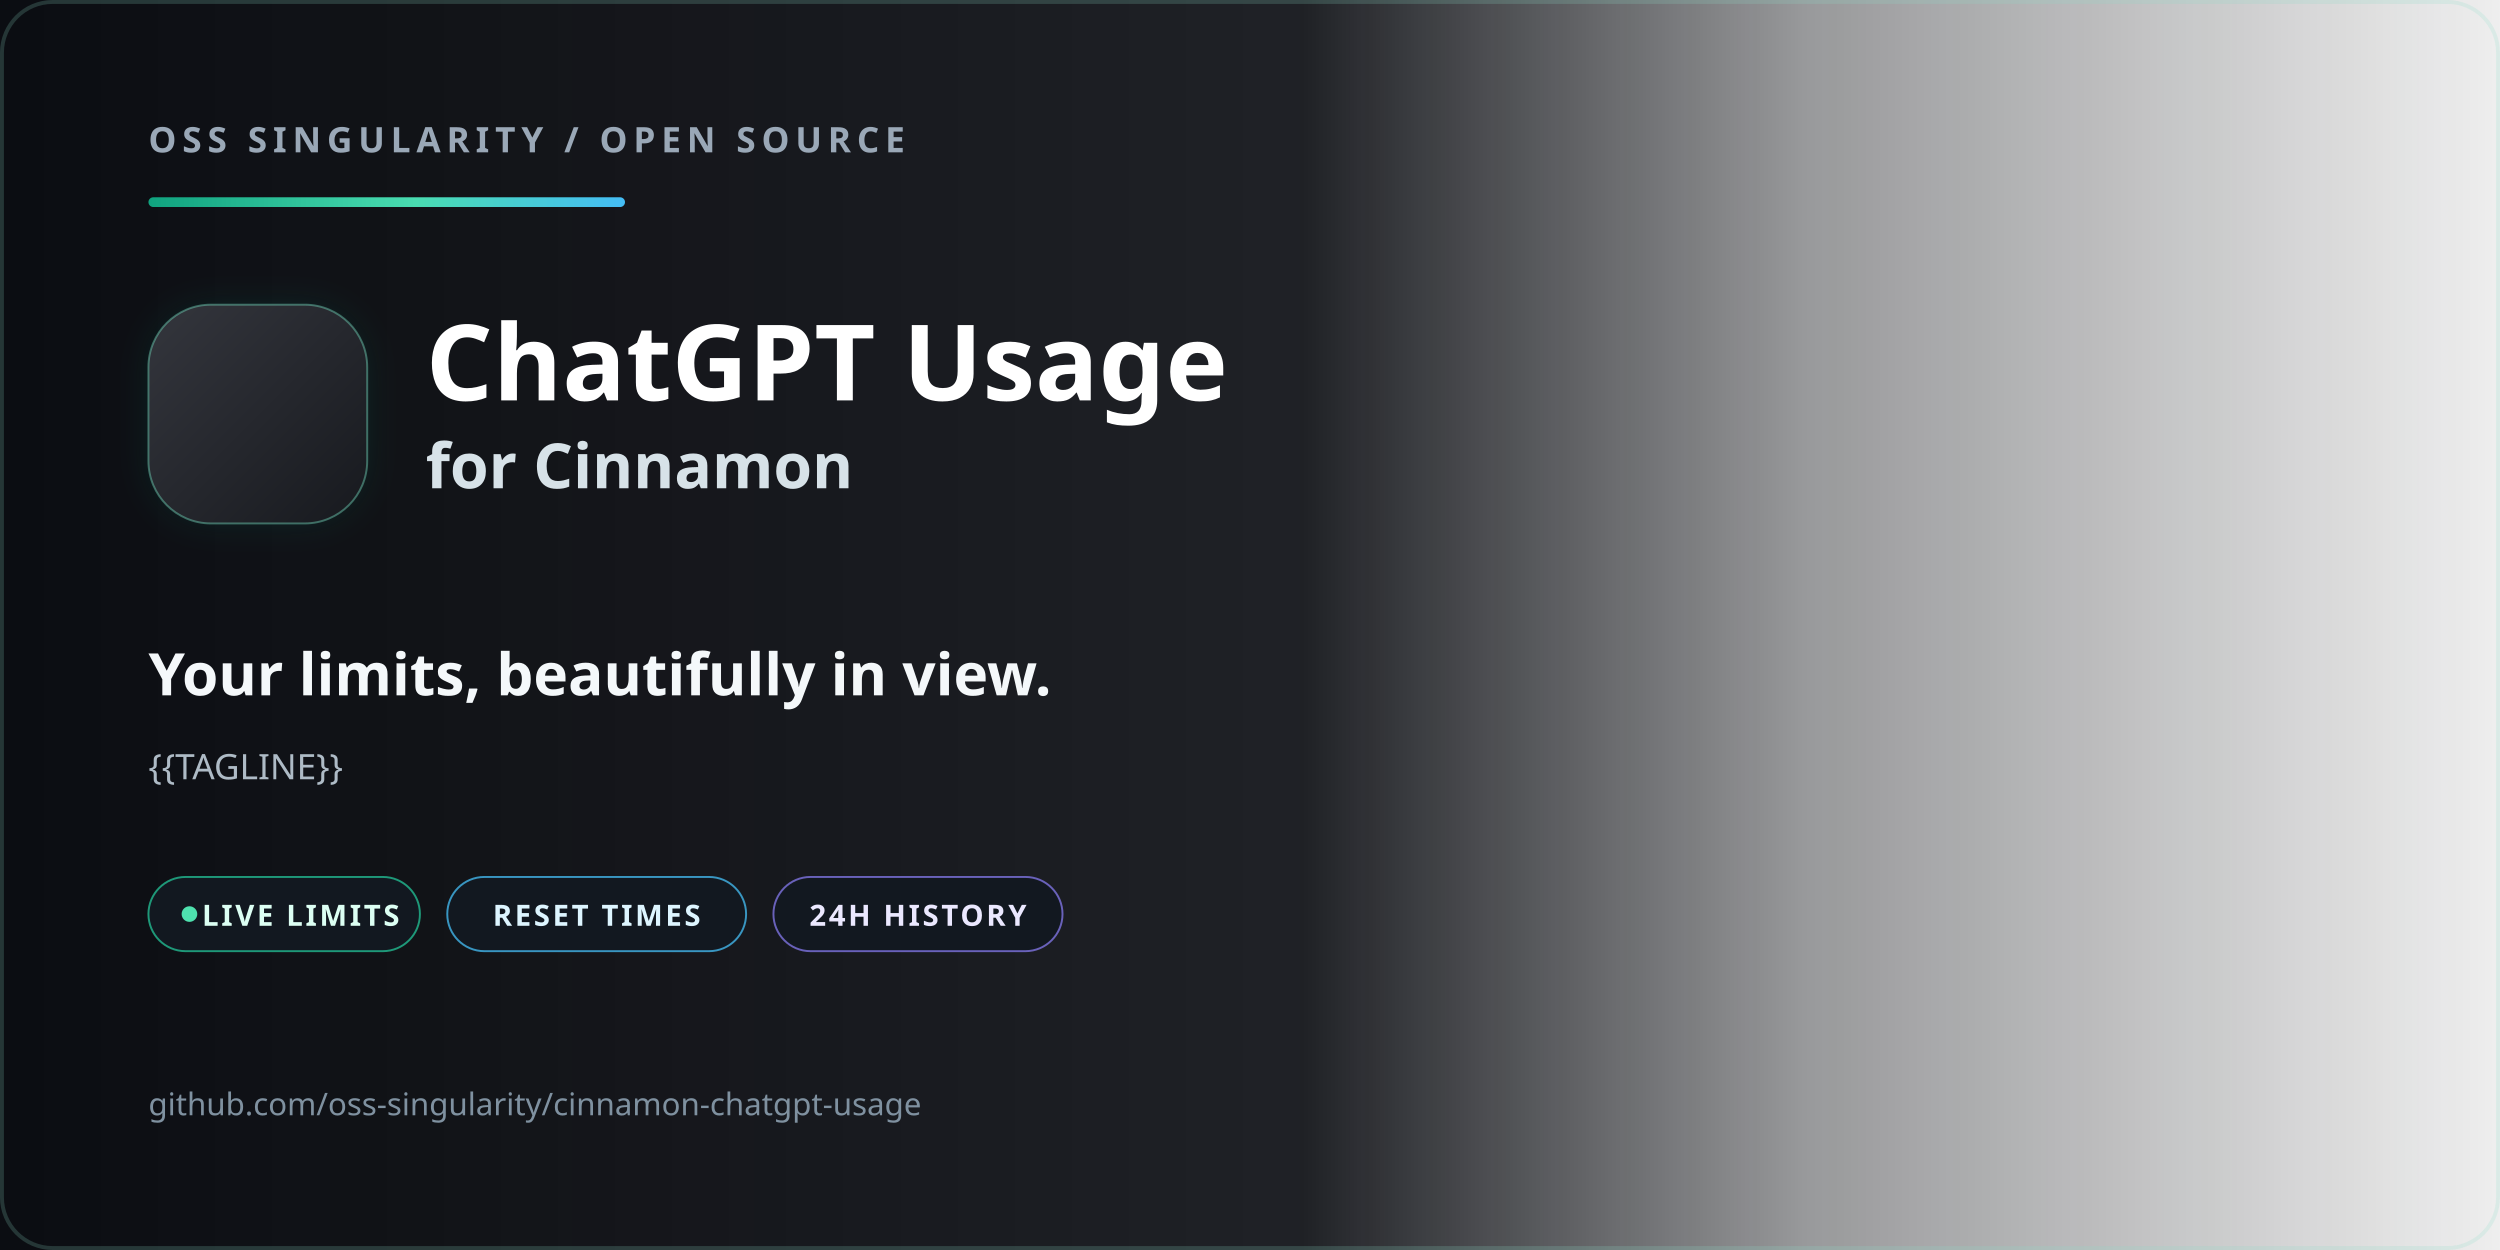
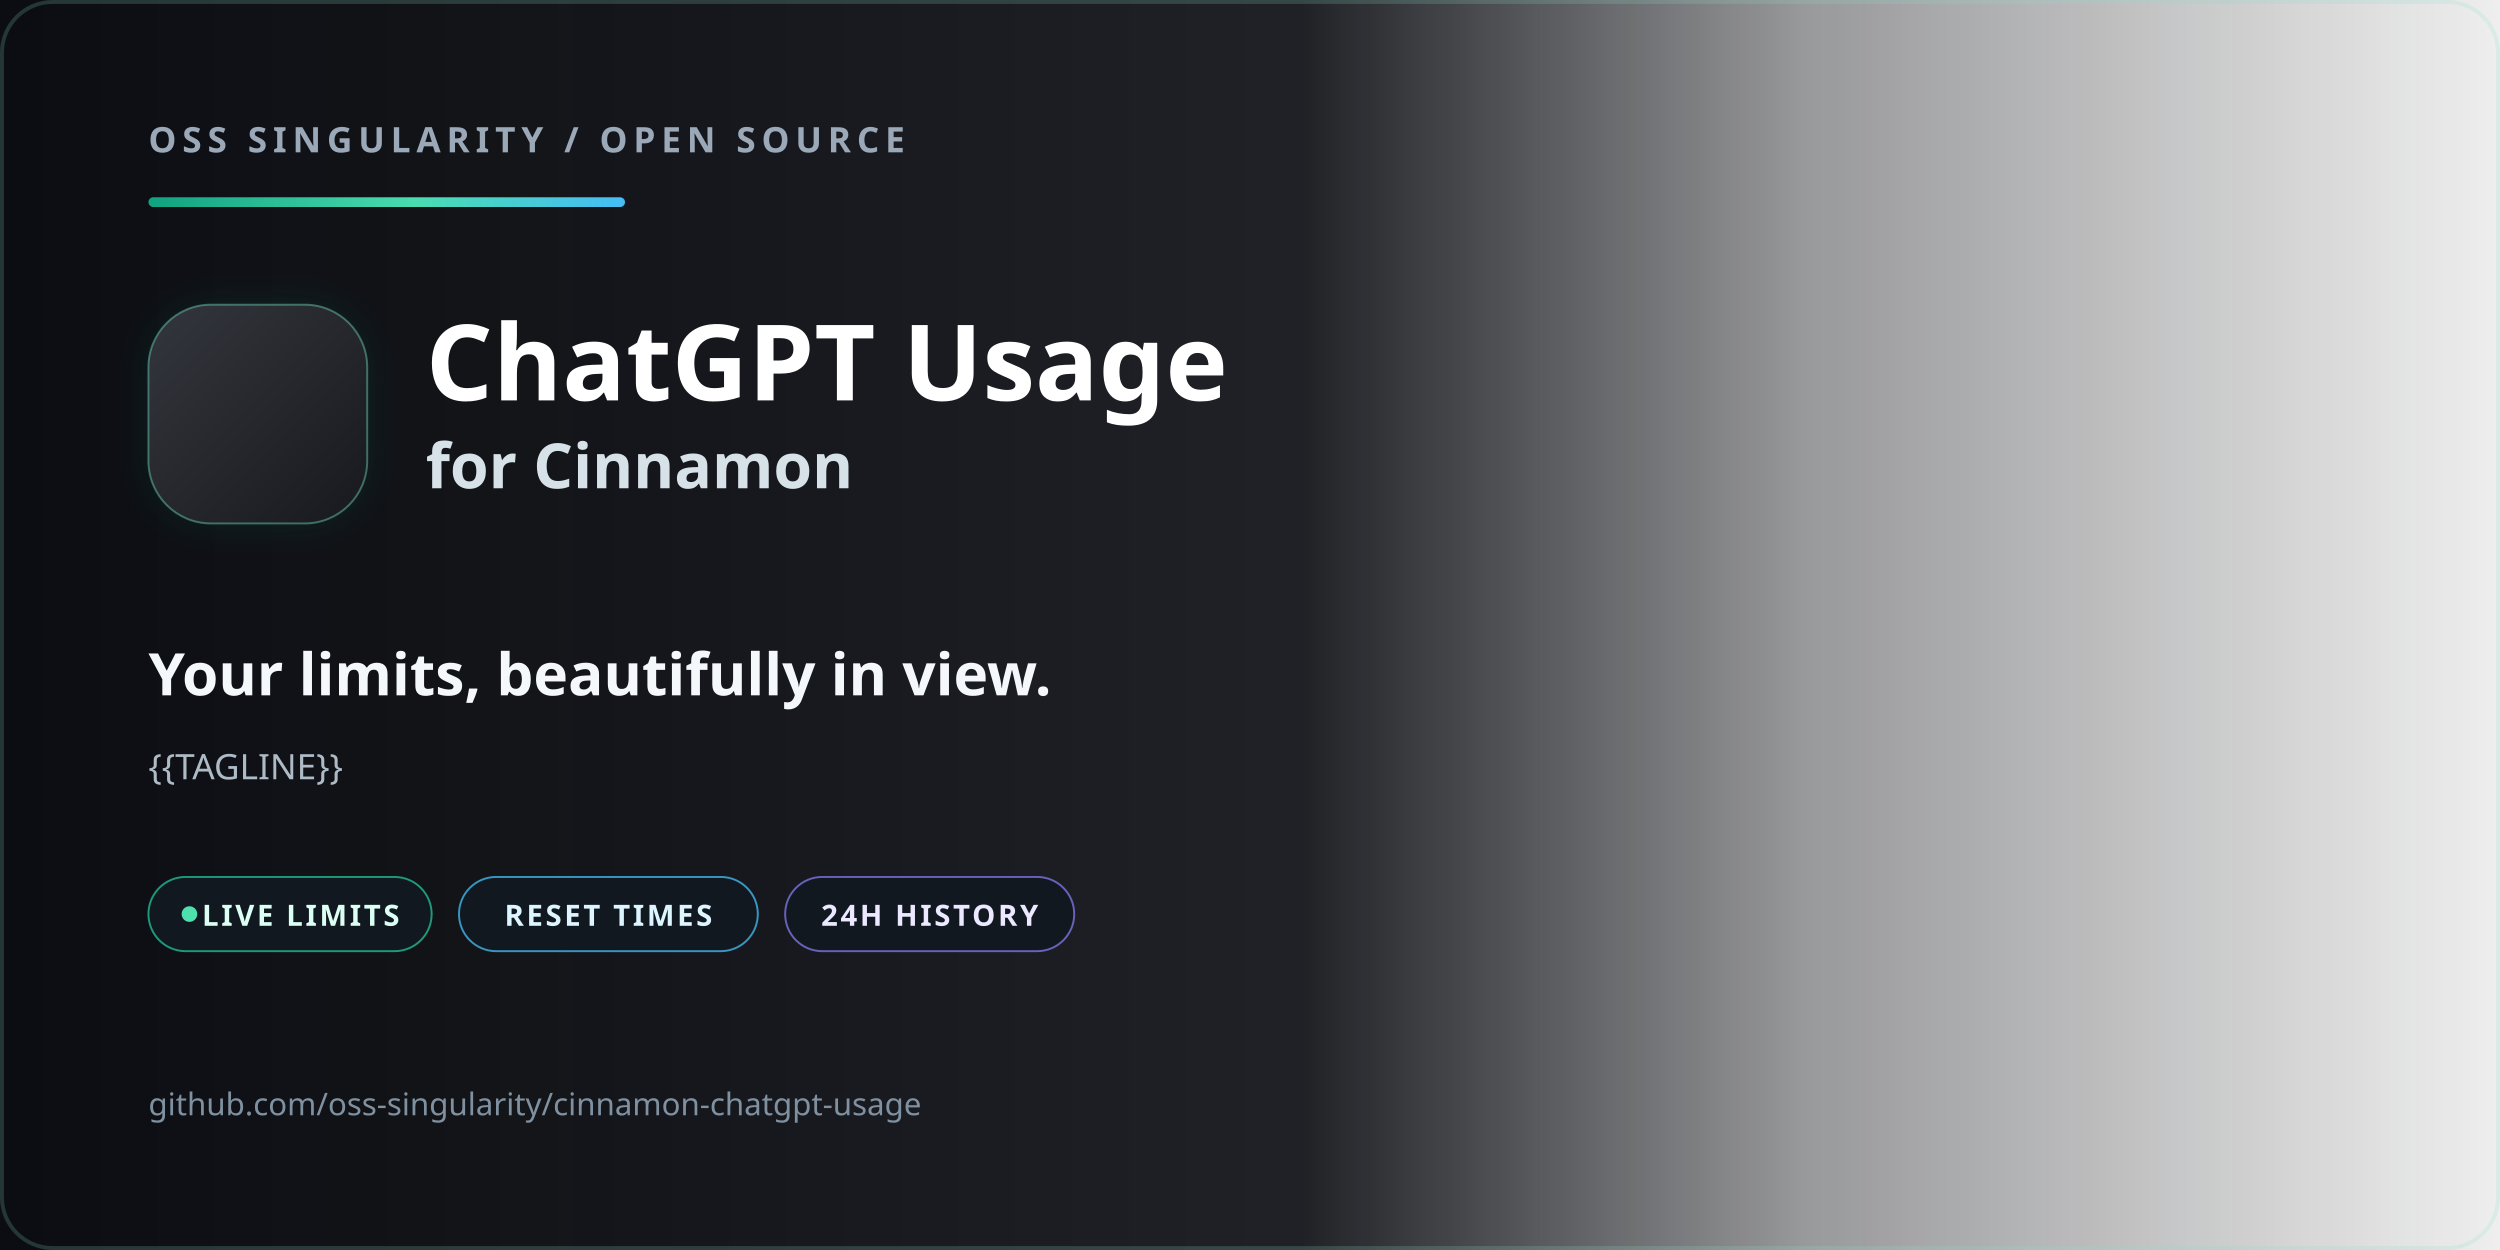
<svg xmlns="http://www.w3.org/2000/svg" width="1280" height="640" viewBox="0 0 1280 640">
  <defs>
    <linearGradient id="leftShade" x1="0" y1="0" x2="1" y2="0">
      <stop offset="0" stop-color="#080a0f" stop-opacity="0.99" />
      <stop offset="0.52" stop-color="#080a0f" stop-opacity="0.90" />
      <stop offset="0.72" stop-color="#080a0f" stop-opacity="0.38" />
      <stop offset="1" stop-color="#080a0f" stop-opacity="0" />
    </linearGradient>
    <linearGradient id="accent" x1="0" y1="0" x2="1" y2="0">
      <stop offset="0" stop-color="#10a37f" />
      <stop offset="0.56" stop-color="#49dcb1" />
      <stop offset="1" stop-color="#45bdf5" />
    </linearGradient>
    <linearGradient id="iconTile" x1="0" y1="0" x2="1" y2="1">
      <stop offset="0" stop-color="#34363d" />
      <stop offset="0.52" stop-color="#25272d" />
      <stop offset="1" stop-color="#17191e" />
    </linearGradient>
    <filter id="tileGlow" x="-40%" y="-40%" width="180%" height="180%">
      <feGaussianBlur stdDeviation="9" result="blur" />
      <feMerge>
        <feMergeNode in="blur" />
        <feMergeNode in="SourceGraphic" />
      </feMerge>
    </filter>
  </defs>
  <rect width="1280" height="640" fill="url(#leftShade)" />
  <rect x="1" y="1" width="1278" height="638" rx="26" fill="none" stroke="#8ddfc8" stroke-opacity="0.20" stroke-width="2" />
  <text x="76" y="78" fill="#9aa8b7" font-family="Noto Sans, sans-serif" font-size="18" font-weight="700" letter-spacing="3">OSS SINGULARITY  /  OPEN SOURCE</text>
  <rect x="76" y="101" width="244" height="5" rx="2.5" fill="url(#accent)" />
  <rect x="78" y="158" width="108" height="108" rx="31" fill="#10a37f" opacity="0.16" filter="url(#tileGlow)" />
  <rect x="76" y="156" width="112" height="112" rx="32" fill="url(#iconTile)" stroke="#7be3c6" stroke-opacity="0.42" />
  <text x="218" y="205" fill="#ffffff" font-family="Noto Sans, sans-serif" font-size="54" font-weight="800">ChatGPT Usage</text>
  <text x="218" y="250" fill="#d7e2e8" font-family="Noto Sans, sans-serif" font-size="32" font-weight="600">for Cinnamon</text>
  <text x="76" y="356" fill="#f4f8fa" font-family="Noto Sans, sans-serif" font-size="30" font-weight="600">Your limits, beautifully in view.</text>
  <text x="76" y="399" fill="#aebbc6" font-family="Noto Sans, sans-serif" font-size="18">{{TAGLINE}}</text>
  <g font-family="Noto Sans, sans-serif" font-size="15" font-weight="700" letter-spacing="1.35">
-     <rect x="76" y="449" width="139" height="38" rx="19" fill="#121820" stroke="#21b68e" stroke-opacity="0.82" />
+     <rect x="76" y="449" width="145" height="38" rx="19" fill="#121820" stroke="#21b68e" stroke-opacity="0.82" />
    <circle cx="97" cy="468" r="4" fill="#4ee1ae" />
    <text x="154" y="474" text-anchor="middle" fill="#dcfff3">LIVE LIMITS</text>
-     <rect x="229" y="449" width="153" height="38" rx="19" fill="#121820" stroke="#45bdf5" stroke-opacity="0.76" />
-     <text x="305.5" y="474" text-anchor="middle" fill="#ddf5ff">RESET TIMES</text>
-     <rect x="396" y="449" width="148" height="38" rx="19" fill="#121820" stroke="#8a7df5" stroke-opacity="0.72" />
-     <text x="470" y="474" text-anchor="middle" fill="#ebe8ff">24H HISTORY</text>
+     <rect x="235" y="449" width="153" height="38" rx="19" fill="#121820" stroke="#45bdf5" stroke-opacity="0.76" />
+     <text x="311.5" y="474" text-anchor="middle" fill="#ddf5ff">RESET TIMES</text>
+     <rect x="402" y="449" width="148" height="38" rx="19" fill="#121820" stroke="#8a7df5" stroke-opacity="0.72" />
+     <text x="476" y="474" text-anchor="middle" fill="#ebe8ff">24H HISTORY</text>
  </g>
  <text x="76" y="571" fill="#7f91a0" font-family="Noto Sans, sans-serif" font-size="16">github.com/oss-singularity/cinnamon-chatgpt-usage</text>
</svg>
